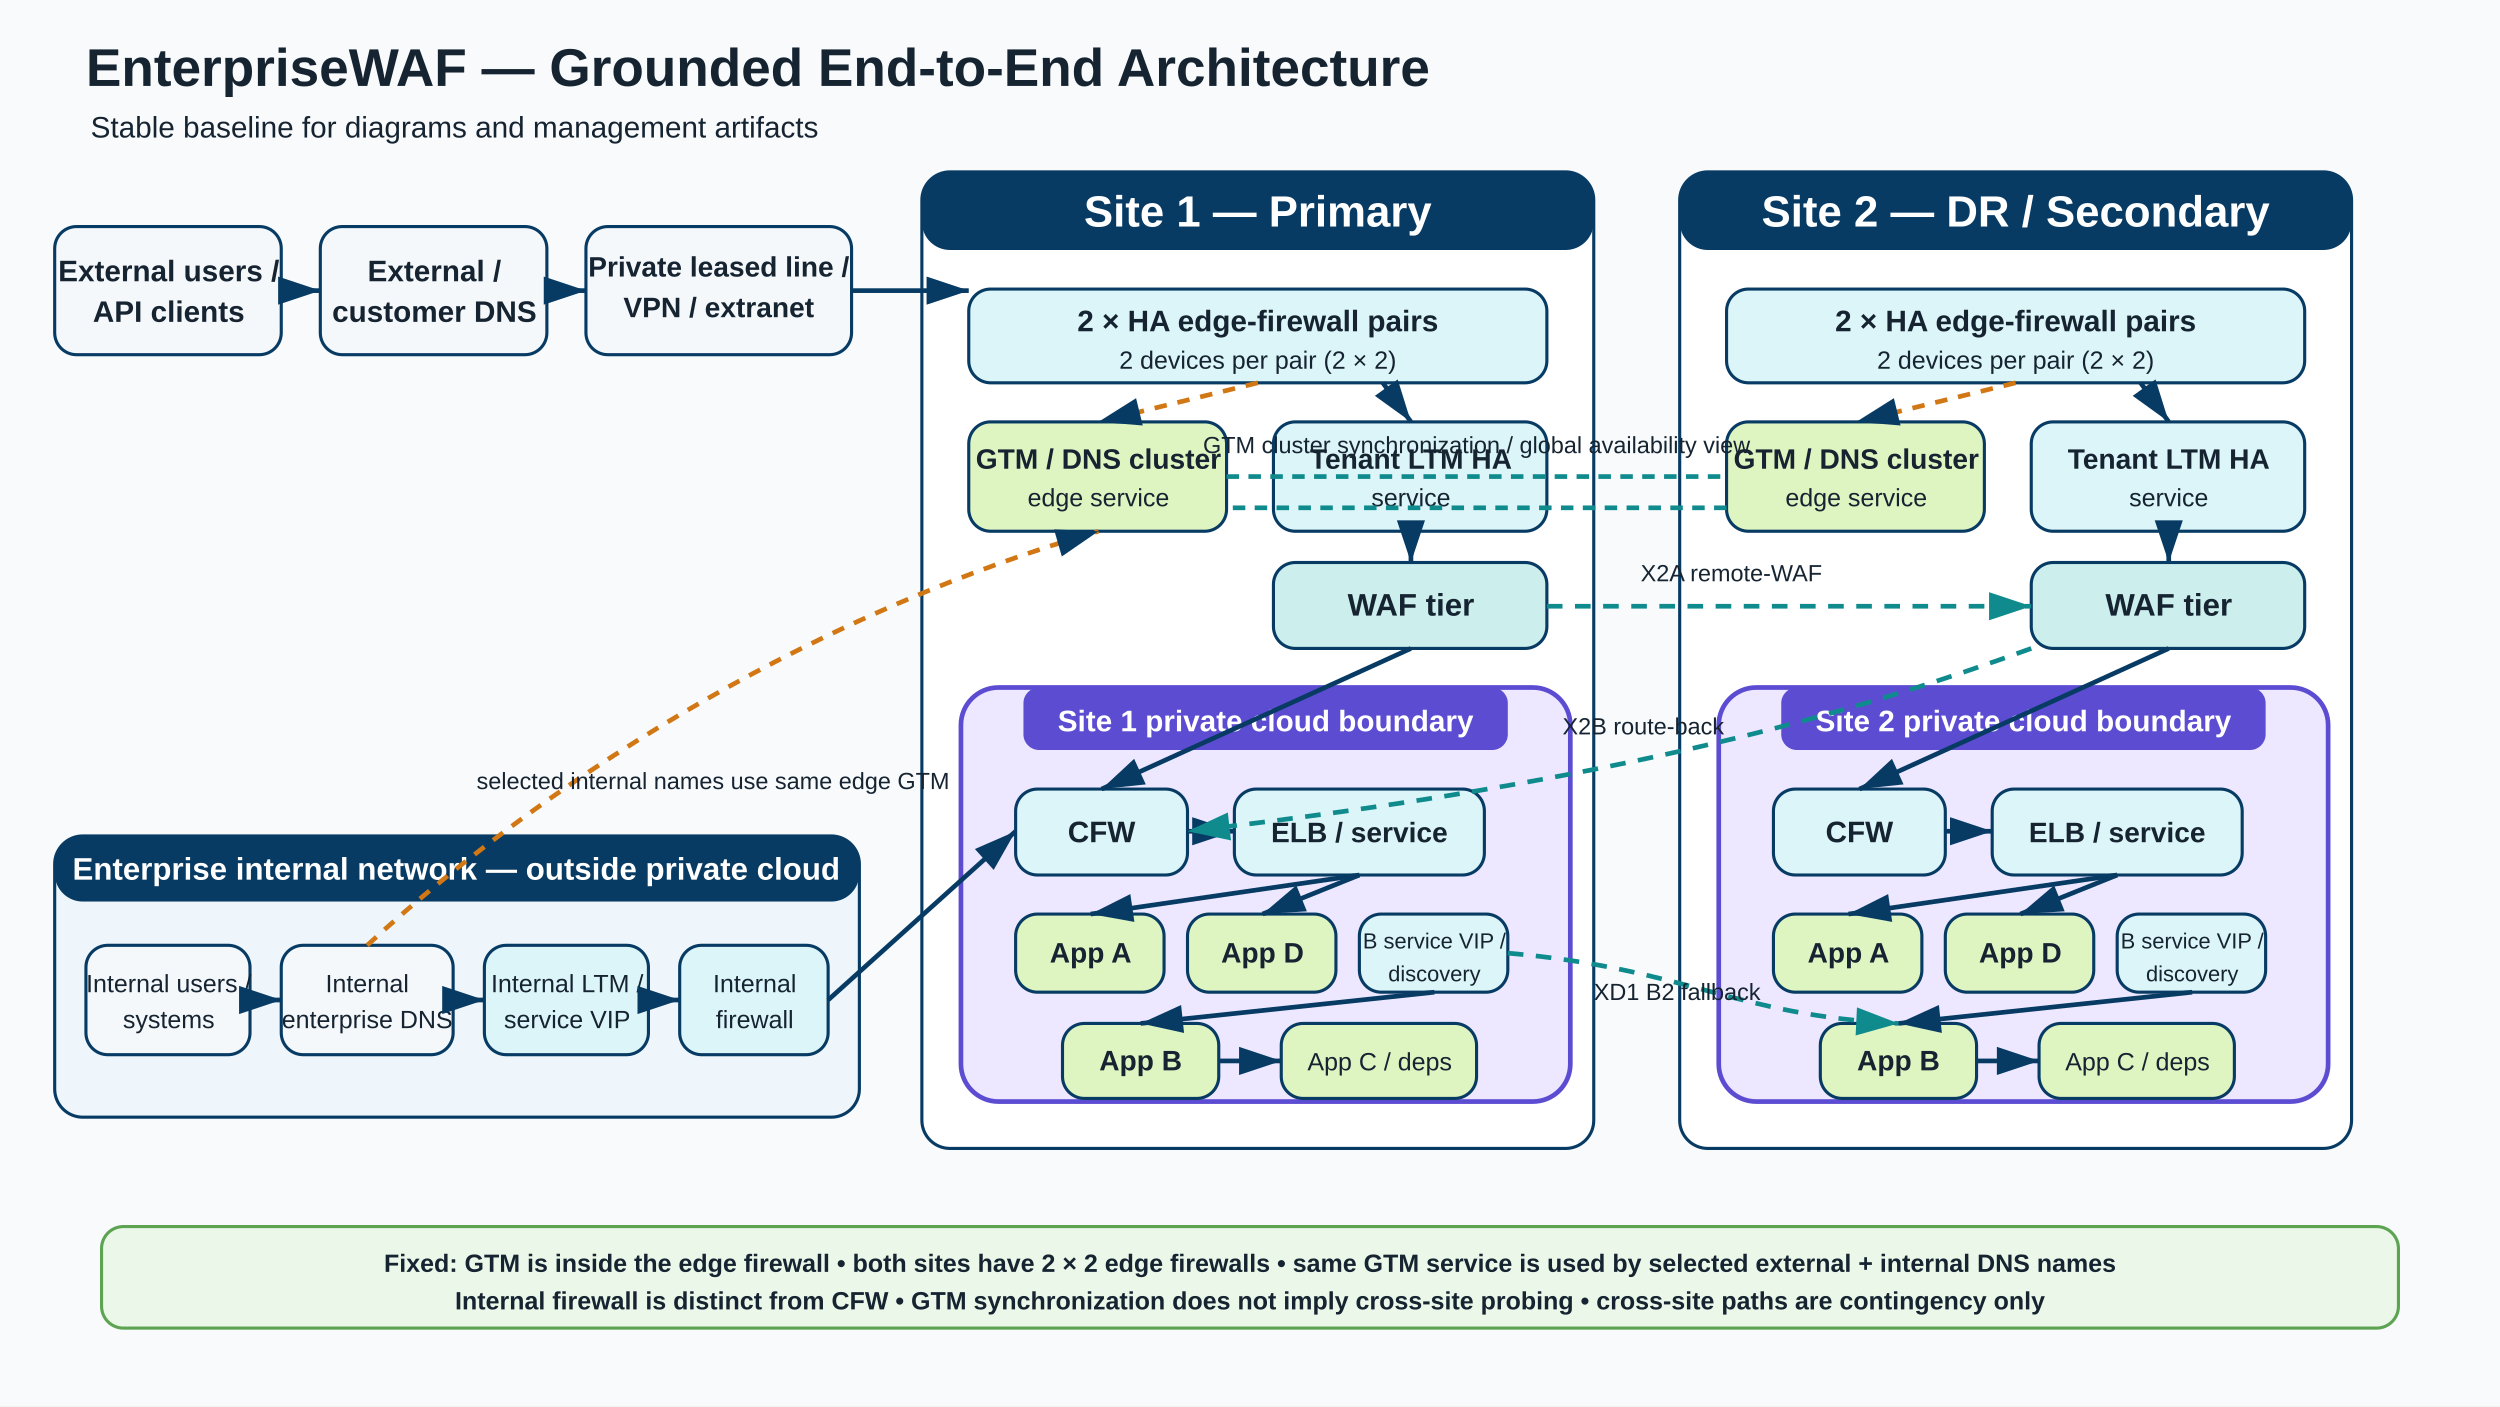
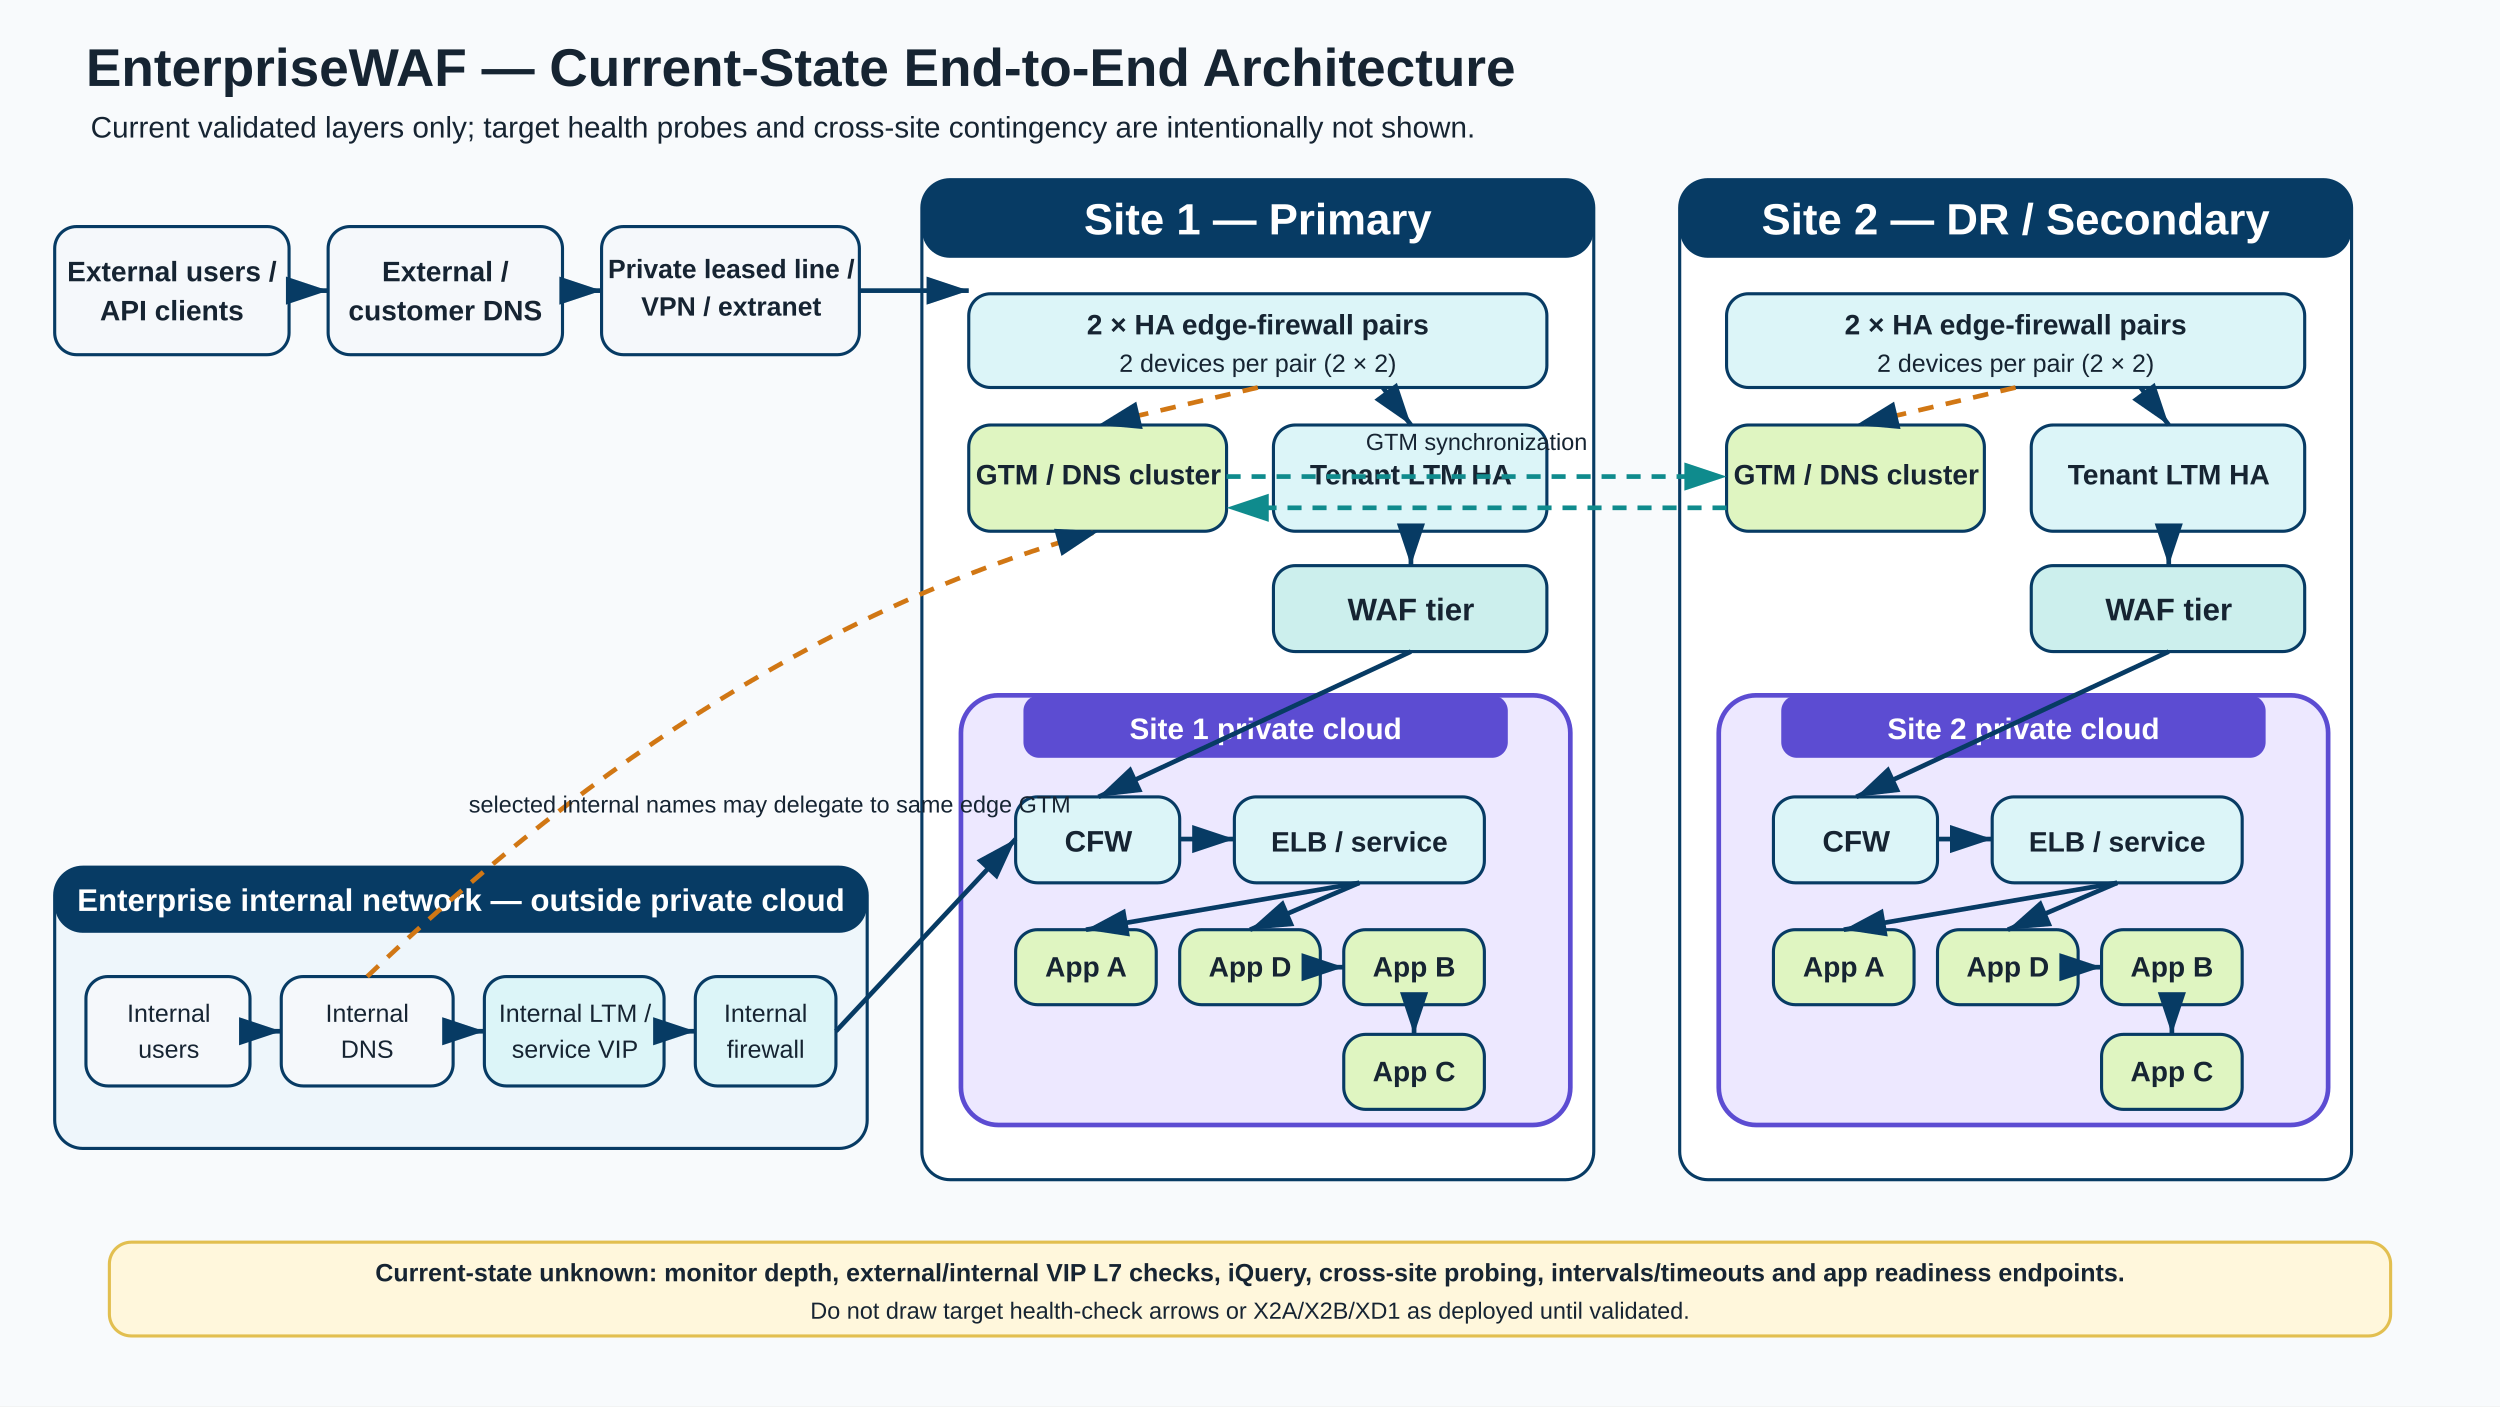
<svg xmlns="http://www.w3.org/2000/svg" width="1600" height="900" viewBox="0 0 1600 900">
  <defs>
-     <marker id="a" markerWidth="10" markerHeight="10" refX="9" refY="3" orient="auto">
+     <marker id="arrow" markerWidth="10" markerHeight="10" refX="9" refY="3" orient="auto">
      <path d="M0,0 L0,6 L9,3 z" fill="#073b64" />
    </marker>
-     <marker id="t" markerWidth="10" markerHeight="10" refX="9" refY="3" orient="auto">
+     <marker id="teal" markerWidth="10" markerHeight="10" refX="9" refY="3" orient="auto">
      <path d="M0,0 L0,6 L9,3 z" fill="#0f8b8d" />
    </marker>
-     <style>
-  .tx{font-family:Arial,sans-serif;fill:#162432}.h{font-family:Arial,sans-serif;fill:white;font-weight:bold}.b{stroke:#073b64;stroke-width:2;rx:14}.f{stroke:#073b64;stroke-width:3;fill:none;marker-end:url(#a)}.d{stroke:#0f8b8d;stroke-width:3;fill:none;stroke-dasharray:10 8;marker-end:url(#t)}.s{stroke:#0f8b8d;stroke-width:3;fill:none;stroke-dasharray:8 6}.o{stroke:#d17714;stroke-width:3;fill:none;stroke-dasharray:8 7;marker-end:url(#a)}
-  </style>
+     <style>.t{font-family:Arial,sans-serif;fill:#162432}.h{font-family:Arial,sans-serif;fill:white;font-weight:bold}.b{stroke:#073b64;stroke-width:2;rx:14}.f{stroke:#073b64;stroke-width:3;fill:none;marker-end:url(#arrow)}.d{stroke:#d17714;stroke-width:3;fill:none;stroke-dasharray:10 8;marker-end:url(#arrow)}.s{stroke:#0f8b8d;stroke-width:3;fill:none;stroke-dasharray:9 7;marker-end:url(#teal)}</style>
  </defs>
  <rect width="1600" height="900" fill="#f8fafc" />
-   <text x="55" y="55" class="tx" font-size="34" font-weight="bold">EnterpriseWAF — Grounded End-to-End Architecture</text>
-   <text x="58" y="88" class="tx" font-size="19" fill="#536575">Stable baseline for diagrams and management artifacts</text>
-   <rect x="35" y="145" width="145" height="82" fill="#f5f8fb" class="b" />
-   <text x="108" y="180" text-anchor="middle" class="tx" font-size="19" font-weight="bold">External users /</text>
-   <text x="108" y="206" text-anchor="middle" class="tx" font-size="19" font-weight="bold">API clients</text>
-   <rect x="205" y="145" width="145" height="82" fill="#f5f8fb" class="b" />
-   <text x="278" y="180" text-anchor="middle" class="tx" font-size="19" font-weight="bold">External /</text>
-   <text x="278" y="206" text-anchor="middle" class="tx" font-size="19" font-weight="bold">customer DNS</text>
-   <rect x="375" y="145" width="170" height="82" fill="#f5f8fb" class="b" />
-   <text x="460" y="177" text-anchor="middle" class="tx" font-size="18" font-weight="bold">Private leased line /</text>
-   <text x="460" y="203" text-anchor="middle" class="tx" font-size="18" font-weight="bold">VPN / extranet</text>
-   <path d="M180 186 H205" class="f" />
-   <path d="M350 186 H375" class="f" />
-   <rect x="35" y="535" width="515" height="180" fill="#eef6fb" stroke="#073b64" stroke-width="2" rx="18" />
-   <rect x="35" y="535" width="515" height="42" fill="#073b64" rx="18" />
-   <text x="292" y="563" text-anchor="middle" class="h" font-size="20">Enterprise internal network — outside private cloud</text>
-   <rect x="55" y="605" width="105" height="70" fill="#f5f8fb" class="b" />
-   <text x="108" y="635" text-anchor="middle" class="tx" font-size="16">Internal users /</text>
-   <text x="108" y="658" text-anchor="middle" class="tx" font-size="16">systems</text>
-   <rect x="180" y="605" width="110" height="70" fill="#f5f8fb" class="b" />
-   <text x="235" y="635" text-anchor="middle" class="tx" font-size="16">Internal</text>
-   <text x="235" y="658" text-anchor="middle" class="tx" font-size="16">enterprise DNS</text>
-   <rect x="310" y="605" width="105" height="70" fill="#dcf5f8" class="b" />
-   <text x="363" y="635" text-anchor="middle" class="tx" font-size="16">Internal LTM /</text>
-   <text x="363" y="658" text-anchor="middle" class="tx" font-size="16">service VIP</text>
-   <rect x="435" y="605" width="95" height="70" fill="#dcf5f8" class="b" />
-   <text x="483" y="635" text-anchor="middle" class="tx" font-size="16">Internal</text>
-   <text x="483" y="658" text-anchor="middle" class="tx" font-size="16">firewall</text>
-   <path d="M160 640 H180" class="f" />
-   <path d="M290 640 H310" class="f" />
-   <path d="M415 640 H435" class="f" />
-   <rect x="590" y="110" width="430" height="625" fill="white" stroke="#073b64" stroke-width="2" rx="18" />
-   <rect x="590" y="110" width="430" height="50" fill="#073b64" rx="18" />
-   <text x="805" y="145" text-anchor="middle" class="h" font-size="28">Site 1 — Primary</text>
-   <rect x="620" y="185" width="370" height="60" fill="#dcf5f8" class="b" />
-   <text x="805" y="212" text-anchor="middle" class="tx" font-size="19" font-weight="bold">2 × HA edge-firewall pairs</text>
-   <text x="805" y="236" text-anchor="middle" class="tx" font-size="16">2 devices per pair (2 × 2)</text>
-   <rect x="620" y="270" width="165" height="70" fill="#dff5c1" class="b" />
-   <text x="703" y="300" text-anchor="middle" class="tx" font-size="18" font-weight="bold">GTM / DNS cluster</text>
-   <text x="703" y="324" text-anchor="middle" class="tx" font-size="16">edge service</text>
-   <rect x="815" y="270" width="175" height="70" fill="#dcf5f8" class="b" />
-   <text x="903" y="300" text-anchor="middle" class="tx" font-size="18" font-weight="bold">Tenant LTM HA</text>
-   <text x="903" y="324" text-anchor="middle" class="tx" font-size="16">service</text>
-   <rect x="815" y="360" width="175" height="55" fill="#ccefed" class="b" />
-   <text x="903" y="394" text-anchor="middle" class="tx" font-size="20" font-weight="bold">WAF tier</text>
-   <path d="M805 245 L703 270" class="o" />
-   <path d="M885 245 L903 270" class="f" />
-   <path d="M903 340 V360" class="f" />
-   <rect x="615" y="440" width="390" height="265" fill="#ede8ff" stroke="#5c4cd2" stroke-width="3" rx="24" />
-   <rect x="655" y="440" width="310" height="40" fill="#5c4cd2" rx="10" />
-   <text x="810" y="468" text-anchor="middle" class="h" font-size="19">Site 1 private cloud boundary</text>
-   <rect x="650" y="505" width="110" height="55" fill="#dcf5f8" class="b" />
-   <text x="705" y="539" text-anchor="middle" class="tx" font-size="19" font-weight="bold">CFW</text>
-   <rect x="790" y="505" width="160" height="55" fill="#dcf5f8" class="b" />
-   <text x="870" y="539" text-anchor="middle" class="tx" font-size="18" font-weight="bold">ELB / service</text>
-   <path d="M760 532 H790" class="f" />
-   <rect x="650" y="585" width="95" height="50" fill="#dff5c1" class="b" />
-   <text x="698" y="616" text-anchor="middle" class="tx" font-size="18" font-weight="bold">App A</text>
-   <rect x="760" y="585" width="95" height="50" fill="#dff5c1" class="b" />
-   <text x="808" y="616" text-anchor="middle" class="tx" font-size="18" font-weight="bold">App D</text>
-   <rect x="870" y="585" width="95" height="50" fill="#dcf5f8" class="b" />
-   <text x="918" y="607" text-anchor="middle" class="tx" font-size="14">B service VIP /</text>
-   <text x="918" y="628" text-anchor="middle" class="tx" font-size="14">discovery</text>
-   <path d="M870 560 L698 585" class="f" />
-   <path d="M870 560 L808 585" class="f" />
-   <rect x="680" y="655" width="100" height="48" fill="#dff5c1" class="b" />
-   <text x="730" y="685" text-anchor="middle" class="tx" font-size="18" font-weight="bold">App B</text>
-   <rect x="820" y="655" width="125" height="48" fill="#dff5c1" class="b" />
-   <text x="883" y="685" text-anchor="middle" class="tx" font-size="16">App C / deps</text>
-   <path d="M918 635 L730 655" class="f" />
-   <path d="M780 679 H820" class="f" />
-   <path d="M903 415 L705 505" class="f" />
-   <path d="M530 640 L650 532" class="f" />
-   <rect x="1075" y="110" width="430" height="625" fill="white" stroke="#073b64" stroke-width="2" rx="18" />
-   <rect x="1075" y="110" width="430" height="50" fill="#073b64" rx="18" />
-   <text x="1290" y="145" text-anchor="middle" class="h" font-size="28">Site 2 — DR / Secondary</text>
-   <rect x="1105" y="185" width="370" height="60" fill="#dcf5f8" class="b" />
-   <text x="1290" y="212" text-anchor="middle" class="tx" font-size="19" font-weight="bold">2 × HA edge-firewall pairs</text>
-   <text x="1290" y="236" text-anchor="middle" class="tx" font-size="16">2 devices per pair (2 × 2)</text>
-   <rect x="1105" y="270" width="165" height="70" fill="#dff5c1" class="b" />
-   <text x="1188" y="300" text-anchor="middle" class="tx" font-size="18" font-weight="bold">GTM / DNS cluster</text>
-   <text x="1188" y="324" text-anchor="middle" class="tx" font-size="16">edge service</text>
-   <rect x="1300" y="270" width="175" height="70" fill="#dcf5f8" class="b" />
-   <text x="1388" y="300" text-anchor="middle" class="tx" font-size="18" font-weight="bold">Tenant LTM HA</text>
-   <text x="1388" y="324" text-anchor="middle" class="tx" font-size="16">service</text>
-   <rect x="1300" y="360" width="175" height="55" fill="#ccefed" class="b" />
-   <text x="1388" y="394" text-anchor="middle" class="tx" font-size="20" font-weight="bold">WAF tier</text>
-   <path d="M1290 245 L1188 270" class="o" />
-   <path d="M1370 245 L1388 270" class="f" />
-   <path d="M1388 340 V360" class="f" />
-   <rect x="1100" y="440" width="390" height="265" fill="#ede8ff" stroke="#5c4cd2" stroke-width="3" rx="24" />
-   <rect x="1140" y="440" width="310" height="40" fill="#5c4cd2" rx="10" />
-   <text x="1295" y="468" text-anchor="middle" class="h" font-size="19">Site 2 private cloud boundary</text>
-   <rect x="1135" y="505" width="110" height="55" fill="#dcf5f8" class="b" />
-   <text x="1190" y="539" text-anchor="middle" class="tx" font-size="19" font-weight="bold">CFW</text>
-   <rect x="1275" y="505" width="160" height="55" fill="#dcf5f8" class="b" />
-   <text x="1355" y="539" text-anchor="middle" class="tx" font-size="18" font-weight="bold">ELB / service</text>
-   <path d="M1245 532 H1275" class="f" />
-   <rect x="1135" y="585" width="95" height="50" fill="#dff5c1" class="b" />
-   <text x="1183" y="616" text-anchor="middle" class="tx" font-size="18" font-weight="bold">App A</text>
-   <rect x="1245" y="585" width="95" height="50" fill="#dff5c1" class="b" />
-   <text x="1293" y="616" text-anchor="middle" class="tx" font-size="18" font-weight="bold">App D</text>
-   <rect x="1355" y="585" width="95" height="50" fill="#dcf5f8" class="b" />
-   <text x="1403" y="607" text-anchor="middle" class="tx" font-size="14">B service VIP /</text>
-   <text x="1403" y="628" text-anchor="middle" class="tx" font-size="14">discovery</text>
-   <path d="M1355 560 L1183 585" class="f" />
-   <path d="M1355 560 L1293 585" class="f" />
-   <rect x="1165" y="655" width="100" height="48" fill="#dff5c1" class="b" />
-   <text x="1215" y="685" text-anchor="middle" class="tx" font-size="18" font-weight="bold">App B</text>
-   <rect x="1305" y="655" width="125" height="48" fill="#dff5c1" class="b" />
-   <text x="1368" y="685" text-anchor="middle" class="tx" font-size="16">App C / deps</text>
-   <path d="M1403 635 L1215 655" class="f" />
-   <path d="M1265 679 H1305" class="f" />
-   <path d="M1388 415 L1190 505" class="f" />
-   <path d="M545 186 H620" class="f" />
-   <path d="M235 605 C360 490,530 390,703 340" class="o" />
-   <text x="305" y="505" class="tx" font-size="15" fill="#d17714">selected internal names use same edge GTM</text>
+   <text x="55" y="55" class="t" font-size="34" font-weight="bold">EnterpriseWAF — Current-State End-to-End Architecture</text>
+   <text x="58" y="88" class="t" font-size="19" fill="#536575">Current validated layers only; target health probes and cross-site contingency are intentionally not shown.</text>
+   <rect x="35" y="145" width="150" height="82" fill="#f5f8fb" class="b" />
+   <text x="110" y="180" text-anchor="middle" class="t" font-size="18" font-weight="bold">External users /</text>
+   <text x="110" y="205" text-anchor="middle" class="t" font-size="18" font-weight="bold">API clients</text>
+   <rect x="210" y="145" width="150" height="82" fill="#f5f8fb" class="b" />
+   <text x="285" y="180" text-anchor="middle" class="t" font-size="18" font-weight="bold">External /</text>
+   <text x="285" y="205" text-anchor="middle" class="t" font-size="18" font-weight="bold">customer DNS</text>
+   <rect x="385" y="145" width="165" height="82" fill="#f5f8fb" class="b" />
+   <text x="468" y="178" text-anchor="middle" class="t" font-size="17" font-weight="bold">Private leased line /</text>
+   <text x="468" y="202" text-anchor="middle" class="t" font-size="17" font-weight="bold">VPN / extranet</text>
+   <path d="M185 186 H210" class="f" />
+   <path d="M360 186 H385" class="f" />
+   <rect x="35" y="555" width="520" height="180" fill="#eef6fb" stroke="#073b64" stroke-width="2" rx="18" />
+   <rect x="35" y="555" width="520" height="42" fill="#073b64" rx="18" />
+   <text x="295" y="583" text-anchor="middle" class="h" font-size="20">Enterprise internal network — outside private cloud</text>
+   <rect x="55" y="625" width="105" height="70" fill="#f5f8fb" class="b" />
+   <text x="108" y="654" text-anchor="middle" class="t" font-size="16">Internal</text>
+   <text x="108" y="677" text-anchor="middle" class="t" font-size="16">users</text>
+   <rect x="180" y="625" width="110" height="70" fill="#f5f8fb" class="b" />
+   <text x="235" y="654" text-anchor="middle" class="t" font-size="16">Internal</text>
+   <text x="235" y="677" text-anchor="middle" class="t" font-size="16">DNS</text>
+   <rect x="310" y="625" width="115" height="70" fill="#dcf5f8" class="b" />
+   <text x="368" y="654" text-anchor="middle" class="t" font-size="16">Internal LTM /</text>
+   <text x="368" y="677" text-anchor="middle" class="t" font-size="16">service VIP</text>
+   <rect x="445" y="625" width="90" height="70" fill="#dcf5f8" class="b" />
+   <text x="490" y="654" text-anchor="middle" class="t" font-size="16">Internal</text>
+   <text x="490" y="677" text-anchor="middle" class="t" font-size="16">firewall</text>
+   <path d="M160 660 H180" class="f" />
+   <path d="M290 660 H310" class="f" />
+   <path d="M425 660 H445" class="f" />
+   <rect x="590" y="115" width="430" height="640" fill="white" stroke="#073b64" stroke-width="2" rx="18" />
+   <rect x="590" y="115" width="430" height="50" fill="#073b64" rx="18" />
+   <text x="805" y="150" text-anchor="middle" class="h" font-size="28">Site 1 — Primary</text>
+   <rect x="620" y="188" width="370" height="60" fill="#dcf5f8" class="b" />
+   <text x="805" y="214" text-anchor="middle" class="t" font-size="18" font-weight="bold">2 × HA edge-firewall pairs</text>
+   <text x="805" y="238" text-anchor="middle" class="t" font-size="16">2 devices per pair (2 × 2)</text>
+   <rect x="620" y="272" width="165" height="68" fill="#dff5c1" class="b" />
+   <text x="703" y="310" text-anchor="middle" class="t" font-size="18" font-weight="bold">GTM / DNS cluster</text>
+   <rect x="815" y="272" width="175" height="68" fill="#dcf5f8" class="b" />
+   <text x="903" y="310" text-anchor="middle" class="t" font-size="18" font-weight="bold">Tenant LTM HA</text>
+   <rect x="815" y="362" width="175" height="55" fill="#ccefed" class="b" />
+   <text x="903" y="397" text-anchor="middle" class="t" font-size="20" font-weight="bold">WAF tier</text>
+   <path d="M805 248 L703 272" class="d" />
+   <path d="M885 248 L903 272" class="f" />
+   <path d="M903 340 V362" class="f" />
+   <rect x="615" y="445" width="390" height="275" fill="#ede8ff" stroke="#5c4cd2" stroke-width="3" rx="24" />
+   <rect x="655" y="445" width="310" height="40" fill="#5c4cd2" rx="10" />
+   <text x="810" y="473" text-anchor="middle" class="h" font-size="19">Site 1 private cloud</text>
+   <rect x="650" y="510" width="105" height="55" fill="#dcf5f8" class="b" />
+   <text x="703" y="545" text-anchor="middle" class="t" font-size="19" font-weight="bold">CFW</text>
+   <rect x="790" y="510" width="160" height="55" fill="#dcf5f8" class="b" />
+   <text x="870" y="545" text-anchor="middle" class="t" font-size="18" font-weight="bold">ELB / service</text>
+   <path d="M755 537 H790" class="f" />
+   <rect x="650" y="595" width="90" height="48" fill="#dff5c1" class="b" />
+   <text x="695" y="625" text-anchor="middle" class="t" font-size="18" font-weight="bold">App A</text>
+   <rect x="755" y="595" width="90" height="48" fill="#dff5c1" class="b" />
+   <text x="800" y="625" text-anchor="middle" class="t" font-size="18" font-weight="bold">App D</text>
+   <rect x="860" y="595" width="90" height="48" fill="#dff5c1" class="b" />
+   <text x="905" y="625" text-anchor="middle" class="t" font-size="18" font-weight="bold">App B</text>
+   <rect x="860" y="662" width="90" height="48" fill="#dff5c1" class="b" />
+   <text x="905" y="692" text-anchor="middle" class="t" font-size="18" font-weight="bold">App C</text>
+   <path d="M870 565 L695 595" class="f" />
+   <path d="M870 565 L800 595" class="f" />
+   <path d="M845 619 H860" class="f" />
+   <path d="M905 643 V662" class="f" />
+   <path d="M903 417 L703 510" class="f" />
+   <path d="M535 660 L650 537" class="f" />
+   <rect x="1075" y="115" width="430" height="640" fill="white" stroke="#073b64" stroke-width="2" rx="18" />
+   <rect x="1075" y="115" width="430" height="50" fill="#073b64" rx="18" />
+   <text x="1290" y="150" text-anchor="middle" class="h" font-size="28">Site 2 — DR / Secondary</text>
+   <rect x="1105" y="188" width="370" height="60" fill="#dcf5f8" class="b" />
+   <text x="1290" y="214" text-anchor="middle" class="t" font-size="18" font-weight="bold">2 × HA edge-firewall pairs</text>
+   <text x="1290" y="238" text-anchor="middle" class="t" font-size="16">2 devices per pair (2 × 2)</text>
+   <rect x="1105" y="272" width="165" height="68" fill="#dff5c1" class="b" />
+   <text x="1188" y="310" text-anchor="middle" class="t" font-size="18" font-weight="bold">GTM / DNS cluster</text>
+   <rect x="1300" y="272" width="175" height="68" fill="#dcf5f8" class="b" />
+   <text x="1388" y="310" text-anchor="middle" class="t" font-size="18" font-weight="bold">Tenant LTM HA</text>
+   <rect x="1300" y="362" width="175" height="55" fill="#ccefed" class="b" />
+   <text x="1388" y="397" text-anchor="middle" class="t" font-size="20" font-weight="bold">WAF tier</text>
+   <path d="M1290 248 L1188 272" class="d" />
+   <path d="M1370 248 L1388 272" class="f" />
+   <path d="M1388 340 V362" class="f" />
+   <rect x="1100" y="445" width="390" height="275" fill="#ede8ff" stroke="#5c4cd2" stroke-width="3" rx="24" />
+   <rect x="1140" y="445" width="310" height="40" fill="#5c4cd2" rx="10" />
+   <text x="1295" y="473" text-anchor="middle" class="h" font-size="19">Site 2 private cloud</text>
+   <rect x="1135" y="510" width="105" height="55" fill="#dcf5f8" class="b" />
+   <text x="1188" y="545" text-anchor="middle" class="t" font-size="19" font-weight="bold">CFW</text>
+   <rect x="1275" y="510" width="160" height="55" fill="#dcf5f8" class="b" />
+   <text x="1355" y="545" text-anchor="middle" class="t" font-size="18" font-weight="bold">ELB / service</text>
+   <path d="M1240 537 H1275" class="f" />
+   <rect x="1135" y="595" width="90" height="48" fill="#dff5c1" class="b" />
+   <text x="1180" y="625" text-anchor="middle" class="t" font-size="18" font-weight="bold">App A</text>
+   <rect x="1240" y="595" width="90" height="48" fill="#dff5c1" class="b" />
+   <text x="1285" y="625" text-anchor="middle" class="t" font-size="18" font-weight="bold">App D</text>
+   <rect x="1345" y="595" width="90" height="48" fill="#dff5c1" class="b" />
+   <text x="1390" y="625" text-anchor="middle" class="t" font-size="18" font-weight="bold">App B</text>
+   <rect x="1345" y="662" width="90" height="48" fill="#dff5c1" class="b" />
+   <text x="1390" y="692" text-anchor="middle" class="t" font-size="18" font-weight="bold">App C</text>
+   <path d="M1355 565 L1180 595" class="f" />
+   <path d="M1355 565 L1285 595" class="f" />
+   <path d="M1330 619 H1345" class="f" />
+   <path d="M1390 643 V662" class="f" />
+   <path d="M1388 417 L1188 510" class="f" />
+   <path d="M550 186 H620" class="f" />
+   <path d="M235 625 C360 505,520 390,703 340" class="d" />
+   <text x="300" y="520" class="t" font-size="15" fill="#d17714">selected internal names may delegate to same edge GTM</text>
  <path d="M785 305 H1105" class="s" />
  <path d="M1105 325 H785" class="s" />
-   <text x="945" y="290" text-anchor="middle" class="tx" font-size="15" fill="#0f8b8d">GTM cluster synchronization / global availability view</text>
-   <path d="M990 388 H1300" class="d" />
-   <text x="1050" y="372" class="tx" font-size="15" fill="#0f8b8d">X2A remote-WAF</text>
-   <path d="M1300 415 C1190 455,1040 500,760 532" class="d" />
-   <text x="1000" y="470" class="tx" font-size="15" fill="#0f8b8d">X2B route-back</text>
-   <path d="M965 610 C1080 620,1110 650,1215 655" class="d" />
-   <text x="1020" y="640" class="tx" font-size="15" fill="#0f8b8d">XD1 B2 fallback</text>
-   <rect x="65" y="785" width="1470" height="65" fill="#ebf8e9" stroke="#5ca452" stroke-width="2" rx="14" />
-   <text x="800" y="814" text-anchor="middle" class="tx" font-size="16" font-weight="bold">Fixed: GTM is inside the edge firewall • both sites have 2 × 2 edge firewalls • same GTM service is used by selected external + internal DNS names</text>
-   <text x="800" y="838" text-anchor="middle" class="tx" font-size="16" font-weight="bold">Internal firewall is distinct from CFW • GTM synchronization does not imply cross-site probing • cross-site paths are contingency only</text>
+   <text x="945" y="288" text-anchor="middle" class="t" font-size="15" fill="#0f8b8d">GTM synchronization</text>
+   <rect x="70" y="795" width="1460" height="60" fill="#fff7dc" stroke="#e2bf50" stroke-width="2" rx="14" />
+   <text x="800" y="820" text-anchor="middle" class="t" font-size="16" font-weight="bold">Current-state unknown: monitor depth, external/internal VIP L7 checks, iQuery, cross-site probing, intervals/timeouts and app readiness endpoints.</text>
+   <text x="800" y="844" text-anchor="middle" class="t" font-size="15">Do not draw target health-check arrows or X2A/X2B/XD1 as deployed until validated.</text>
</svg>
